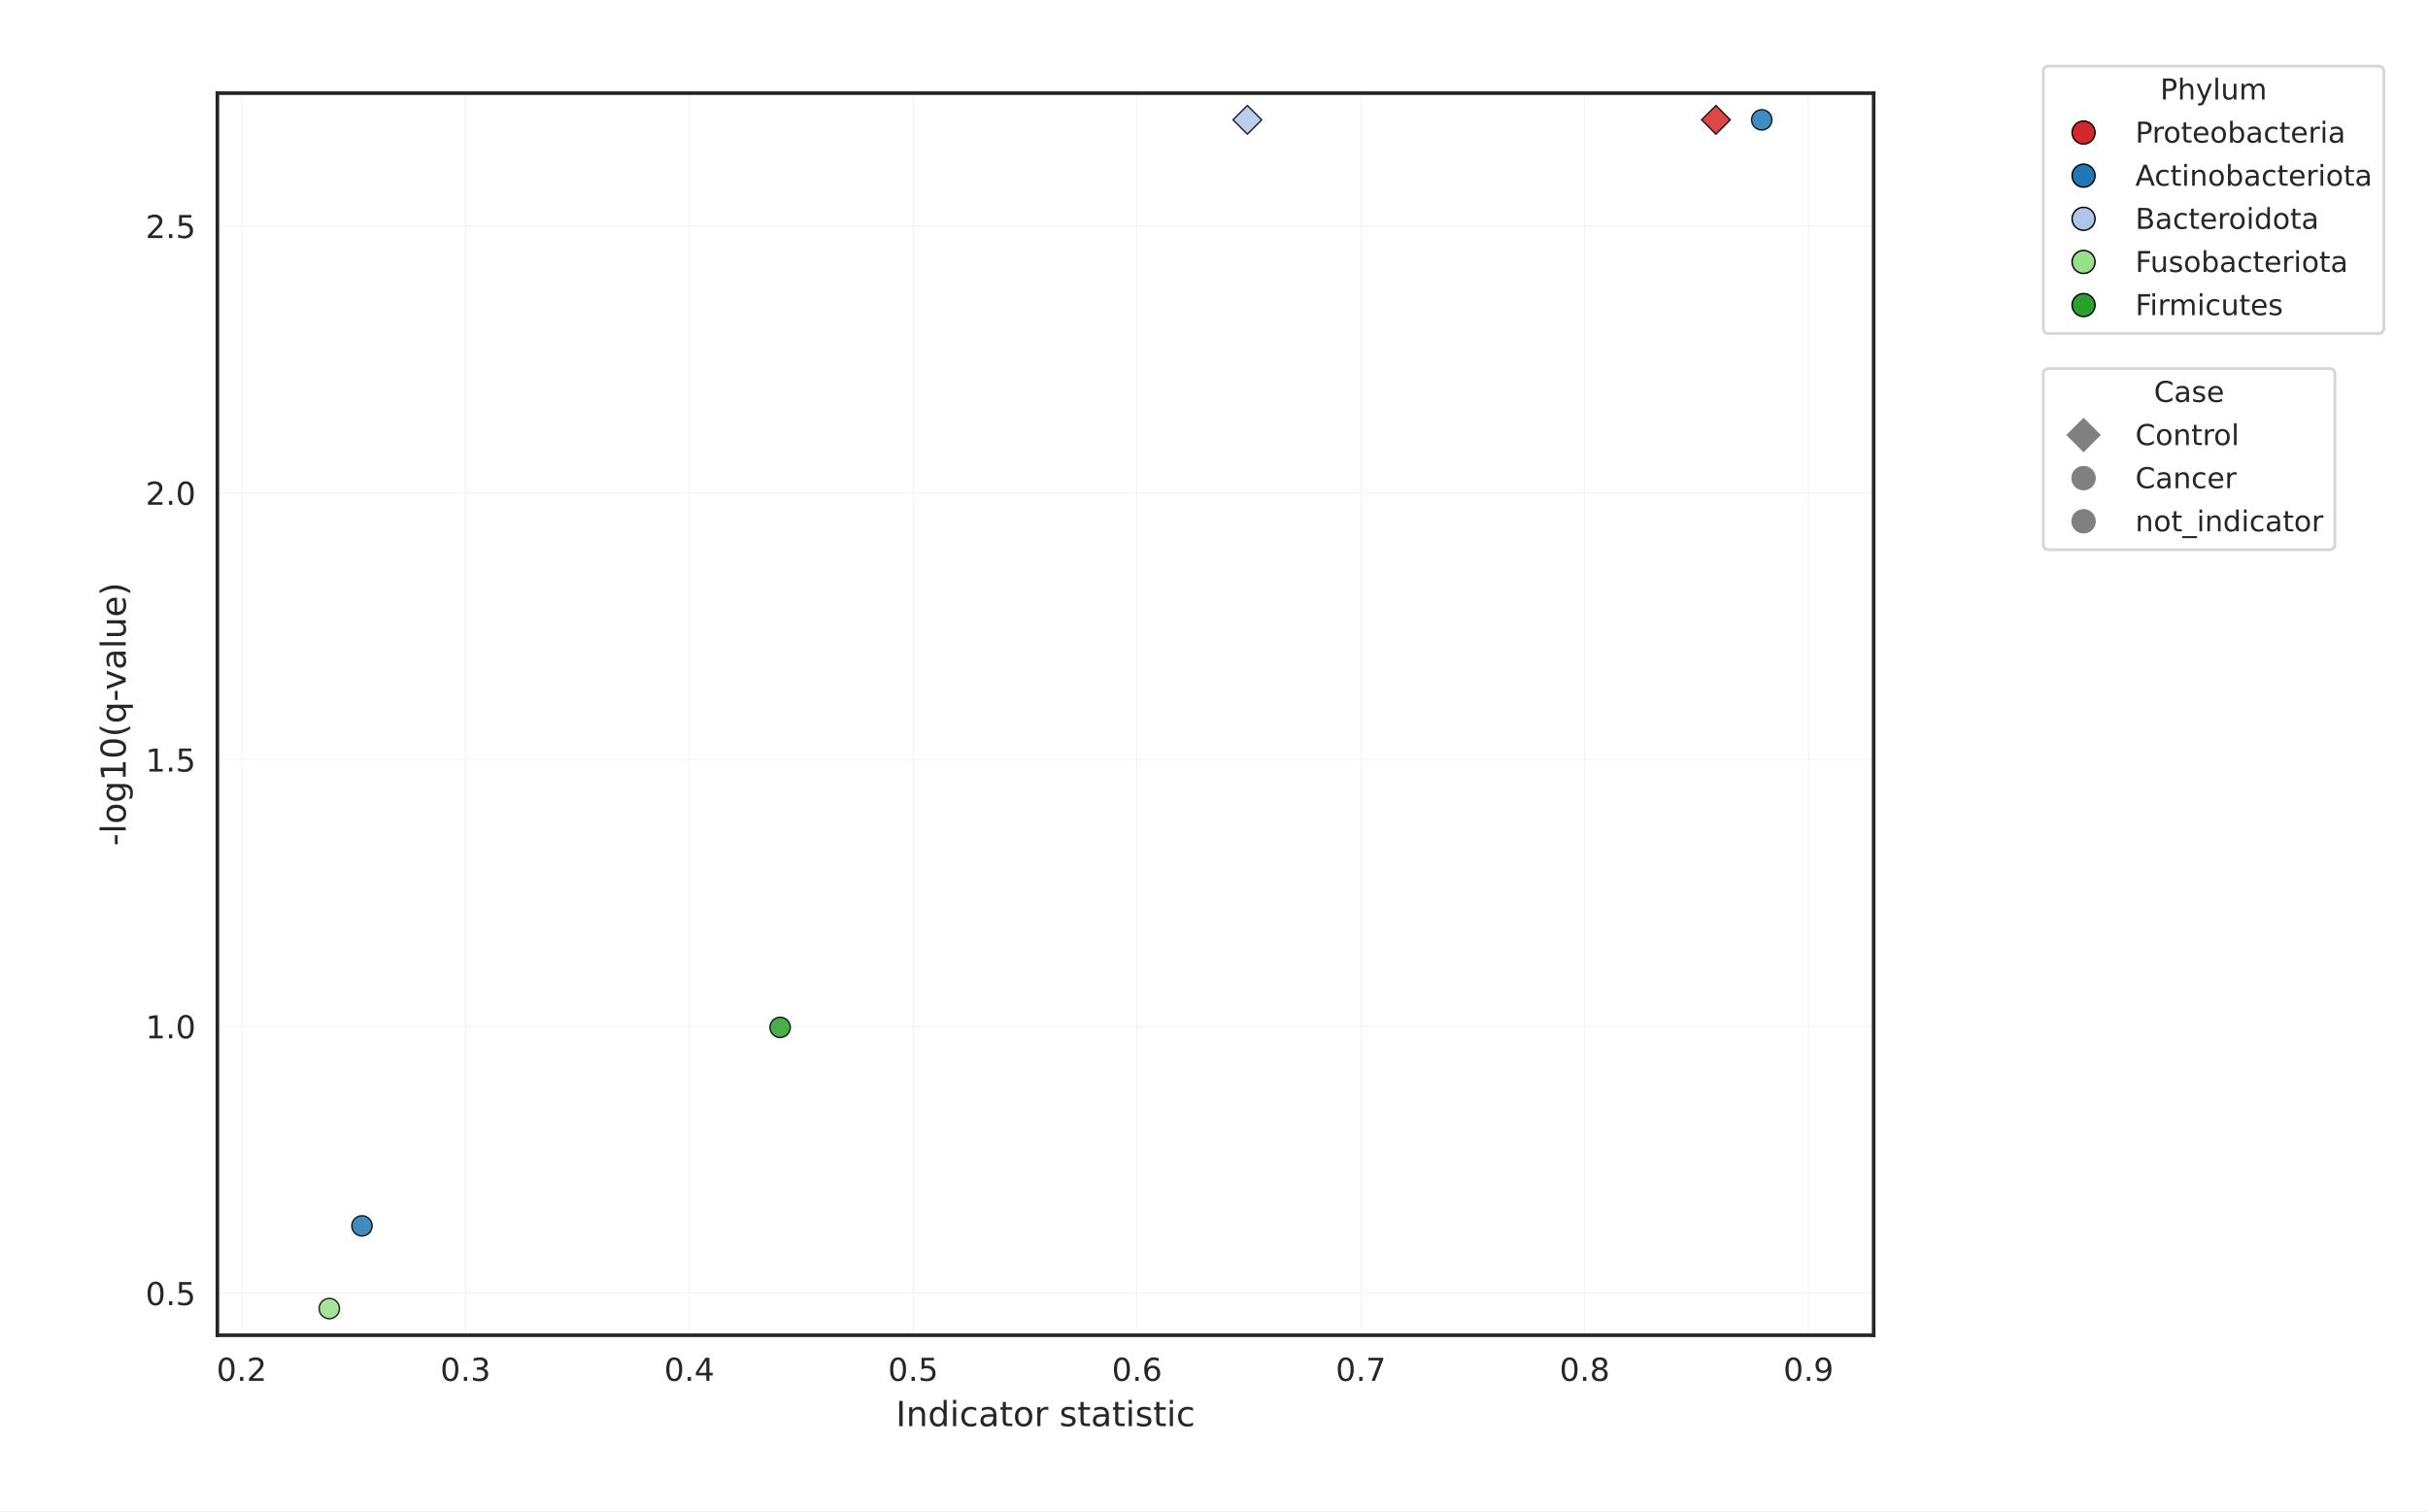
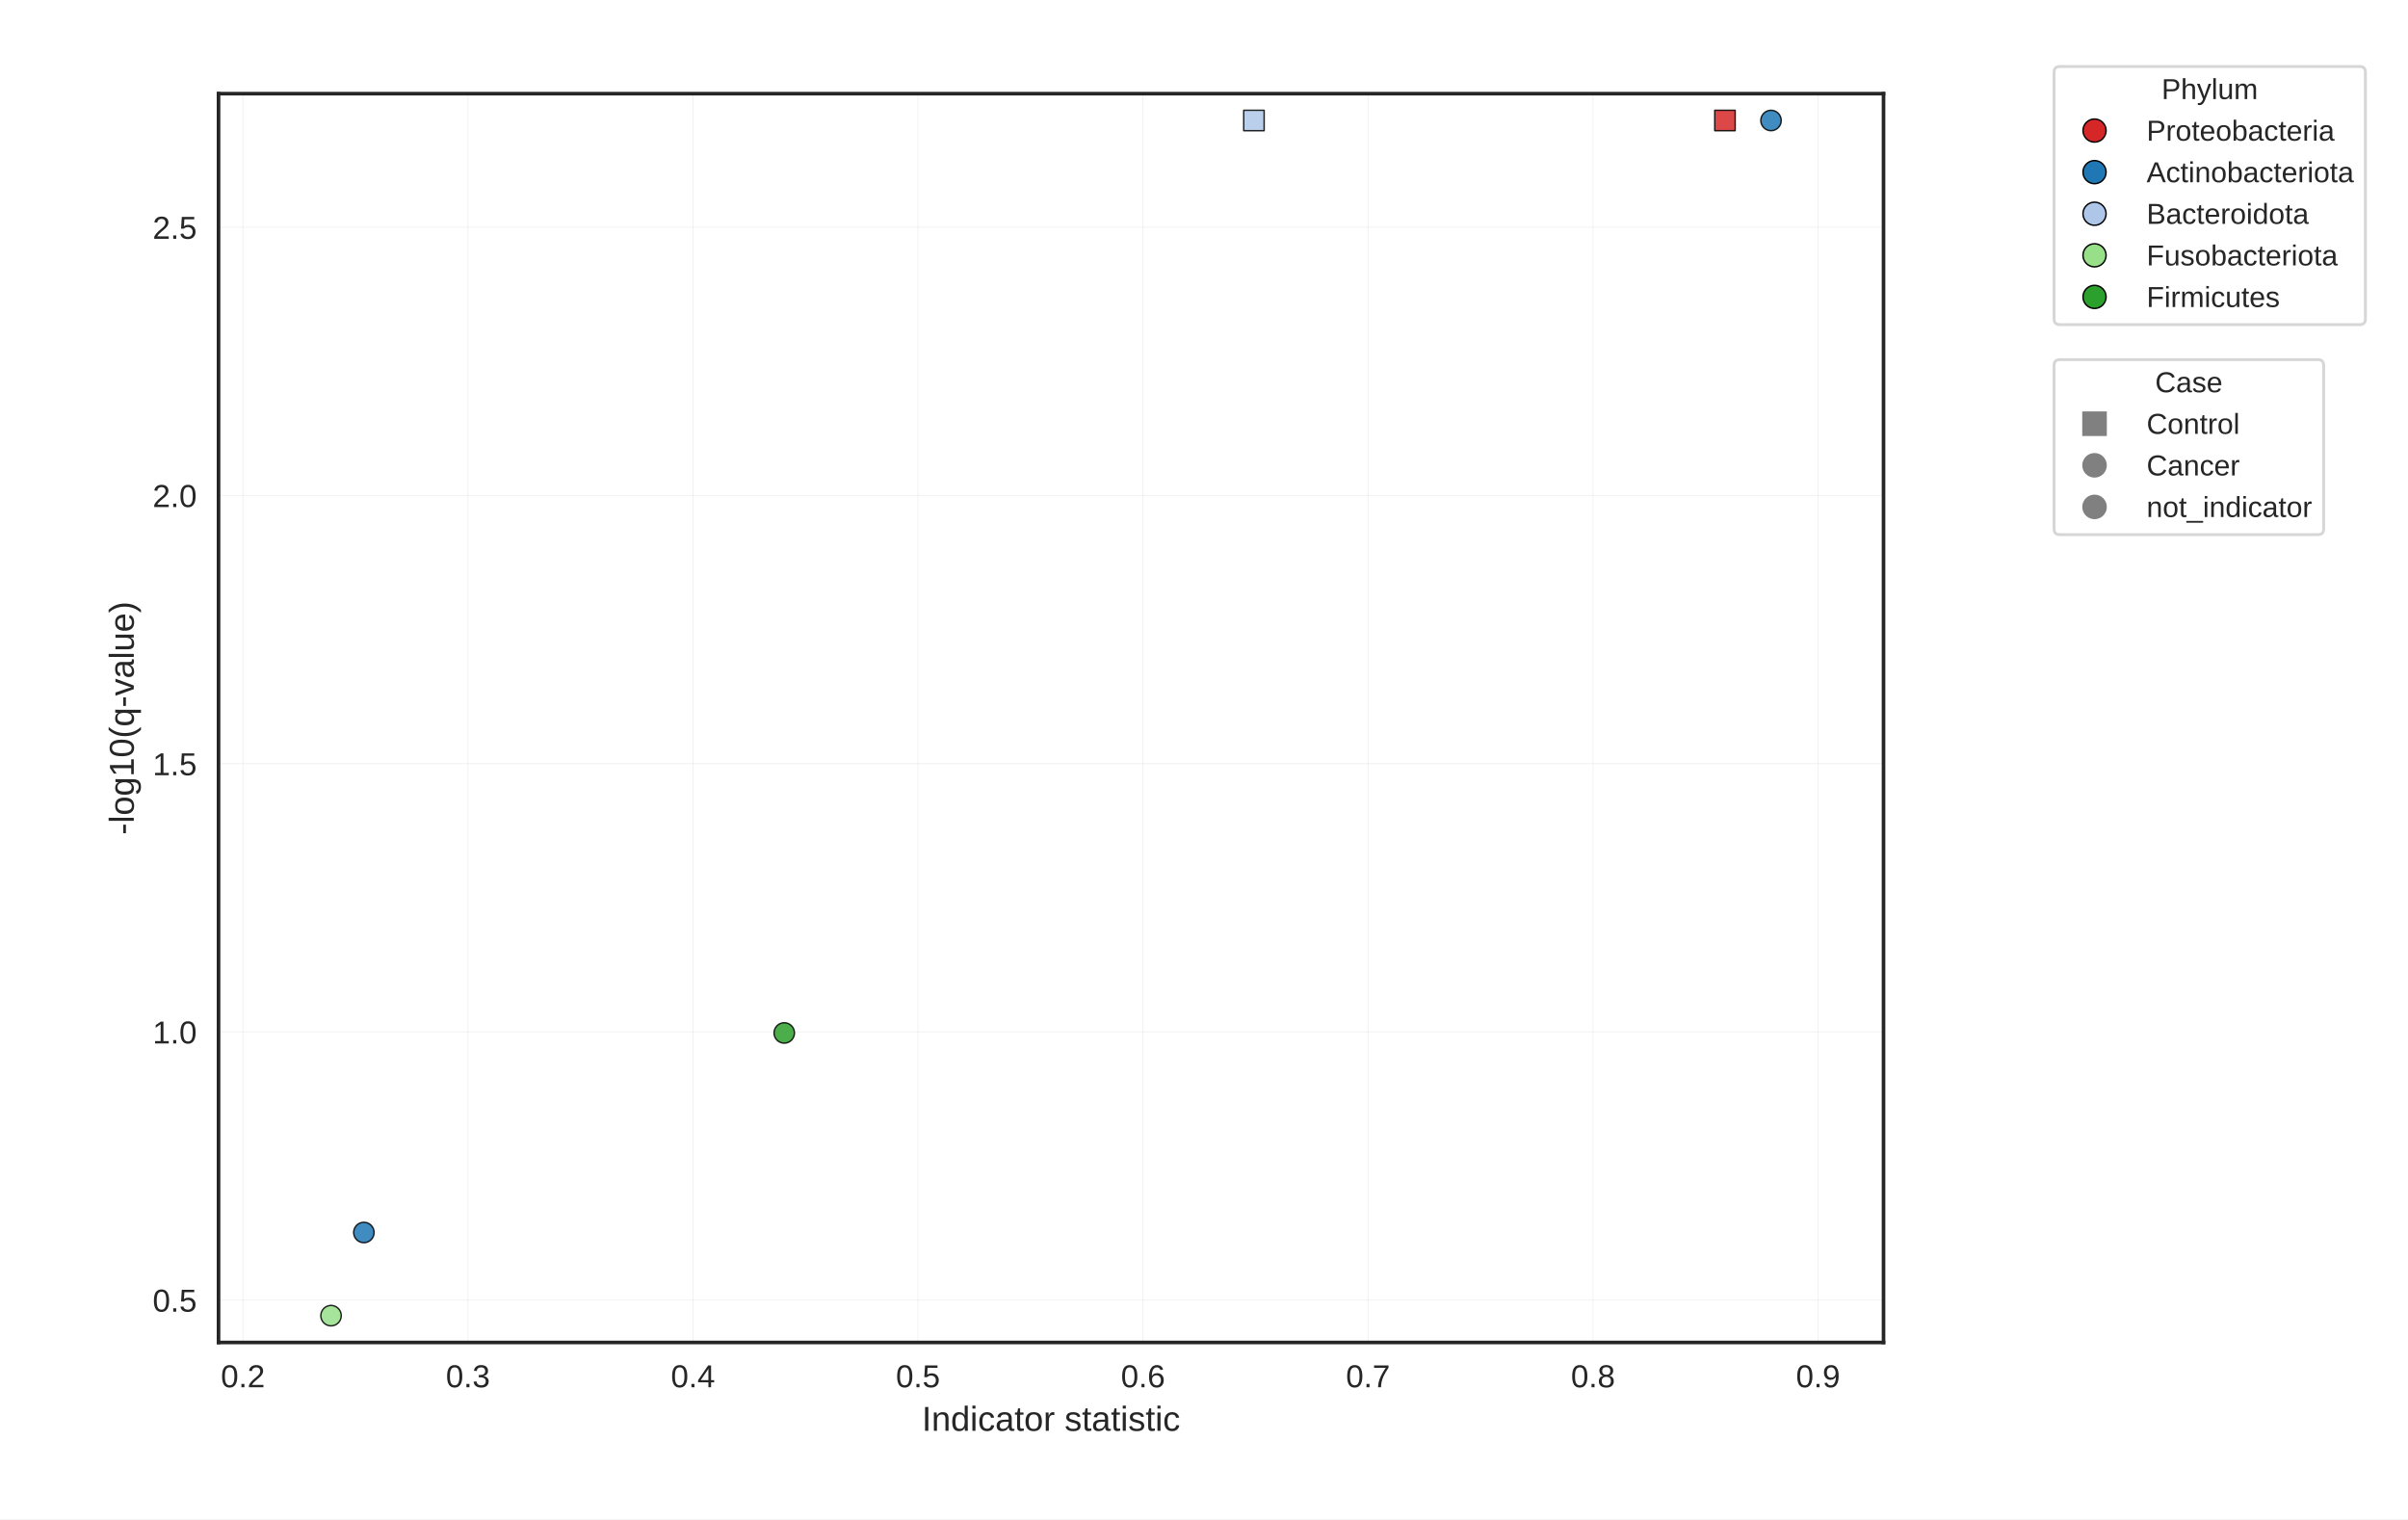
- <svg xmlns="http://www.w3.org/2000/svg" xmlns:xlink="http://www.w3.org/1999/xlink" width="844.38pt" height="525.6pt" viewBox="0 0 844.38 525.6" version="1.1">
+ <svg xmlns="http://www.w3.org/2000/svg" xmlns:xlink="http://www.w3.org/1999/xlink" width="833.04pt" height="525.6pt" viewBox="0 0 833.04 525.6" version="1.1">
  <defs>
    <style type="text/css">*{stroke-linejoin: round; stroke-linecap: butt}</style>
  </defs>
  <g id="figure_1">
    <g id="patch_1">
-       <path d="M 0 525.6 L 844.38 525.6 L 844.38 0 L 0 0 z " style="fill: #ffffff" />
+       <path d="M 0 525.6  L 833.04 525.6  L 833.04 0  L 0 0  z " style="fill: #ffffff" />
    </g>
    <g id="axes_1">
      <g id="patch_2">
-         <path d="M 75.6 464.4 L 651.6 464.4 L 651.6 32.4 L 75.6 32.4 z " style="fill: #ffffff" />
+         <path d="M 75.6 464.4  L 651.6 464.4  L 651.6 32.4  L 75.6 32.4  z " style="fill: #ffffff" />
      </g>
      <g id="matplotlib.axis_1">
        <g id="xtick_1">
          <g id="line2d_1">
-             <path d="M 84.04 464.4 L 84.04 32.4 " clip-path="url(#p770615b577)" style="fill: none; stroke: #cccccc; stroke-opacity: 0.3; stroke-width: 0.3; stroke-linecap: round" />
+             <path d="M 84.04 464.4  L 84.04 32.4  " clip-path="url(#p463548c88d)" style="fill: none; stroke: #cccccc; stroke-opacity: 0.3; stroke-width: 0.3; stroke-linecap: round" />
          </g>
          <g id="text_1">
-             <text style="font-size: 11px; font-family: 'DejaVu Sans', sans-serif; text-anchor: middle; fill: #262626" x="84.04" y="480.257" transform="rotate(-0 84.0404 480.2574)">0.2</text>
+             <text style="font-size: 11px; font-family: 'Arial', 'DejaVu Sans', 'Liberation Sans', 'Bitstream Vera Sans', sans-serif; text-anchor: middle; fill: #262626" x="84.04" y="479.908" transform="rotate(-0 84.0404 479.9083)">0.2</text>
          </g>
        </g>
        <g id="xtick_2">
          <g id="line2d_2">
-             <path d="M 161.885 464.4 L 161.885 32.4 " clip-path="url(#p770615b577)" style="fill: none; stroke: #cccccc; stroke-opacity: 0.3; stroke-width: 0.3; stroke-linecap: round" />
+             <path d="M 161.885 464.4  L 161.885 32.4  " clip-path="url(#p463548c88d)" style="fill: none; stroke: #cccccc; stroke-opacity: 0.3; stroke-width: 0.3; stroke-linecap: round" />
          </g>
          <g id="text_2">
-             <text style="font-size: 11px; font-family: 'DejaVu Sans', sans-serif; text-anchor: middle; fill: #262626" x="161.885" y="480.257" transform="rotate(-0 161.8852 480.2574)">0.3</text>
+             <text style="font-size: 11px; font-family: 'Arial', 'DejaVu Sans', 'Liberation Sans', 'Bitstream Vera Sans', sans-serif; text-anchor: middle; fill: #262626" x="161.885" y="479.908" transform="rotate(-0 161.8852 479.9083)">0.3</text>
          </g>
        </g>
        <g id="xtick_3">
          <g id="line2d_3">
-             <path d="M 239.73 464.4 L 239.73 32.4 " clip-path="url(#p770615b577)" style="fill: none; stroke: #cccccc; stroke-opacity: 0.3; stroke-width: 0.3; stroke-linecap: round" />
+             <path d="M 239.73 464.4  L 239.73 32.4  " clip-path="url(#p463548c88d)" style="fill: none; stroke: #cccccc; stroke-opacity: 0.3; stroke-width: 0.3; stroke-linecap: round" />
          </g>
          <g id="text_3">
-             <text style="font-size: 11px; font-family: 'DejaVu Sans', sans-serif; text-anchor: middle; fill: #262626" x="239.73" y="480.257" transform="rotate(-0 239.7299 480.2574)">0.4</text>
+             <text style="font-size: 11px; font-family: 'Arial', 'DejaVu Sans', 'Liberation Sans', 'Bitstream Vera Sans', sans-serif; text-anchor: middle; fill: #262626" x="239.73" y="479.908" transform="rotate(-0 239.7299 479.9083)">0.4</text>
          </g>
        </g>
        <g id="xtick_4">
          <g id="line2d_4">
-             <path d="M 317.575 464.4 L 317.575 32.4 " clip-path="url(#p770615b577)" style="fill: none; stroke: #cccccc; stroke-opacity: 0.3; stroke-width: 0.3; stroke-linecap: round" />
+             <path d="M 317.575 464.4  L 317.575 32.4  " clip-path="url(#p463548c88d)" style="fill: none; stroke: #cccccc; stroke-opacity: 0.3; stroke-width: 0.3; stroke-linecap: round" />
          </g>
          <g id="text_4">
-             <text style="font-size: 11px; font-family: 'DejaVu Sans', sans-serif; text-anchor: middle; fill: #262626" x="317.575" y="480.257" transform="rotate(-0 317.5747 480.2574)">0.5</text>
+             <text style="font-size: 11px; font-family: 'Arial', 'DejaVu Sans', 'Liberation Sans', 'Bitstream Vera Sans', sans-serif; text-anchor: middle; fill: #262626" x="317.575" y="479.908" transform="rotate(-0 317.5747 479.9083)">0.5</text>
          </g>
        </g>
        <g id="xtick_5">
          <g id="line2d_5">
-             <path d="M 395.419 464.4 L 395.419 32.4 " clip-path="url(#p770615b577)" style="fill: none; stroke: #cccccc; stroke-opacity: 0.3; stroke-width: 0.3; stroke-linecap: round" />
+             <path d="M 395.419 464.4  L 395.419 32.4  " clip-path="url(#p463548c88d)" style="fill: none; stroke: #cccccc; stroke-opacity: 0.3; stroke-width: 0.3; stroke-linecap: round" />
          </g>
          <g id="text_5">
-             <text style="font-size: 11px; font-family: 'DejaVu Sans', sans-serif; text-anchor: middle; fill: #262626" x="395.419" y="480.257" transform="rotate(-0 395.4194 480.2574)">0.6</text>
+             <text style="font-size: 11px; font-family: 'Arial', 'DejaVu Sans', 'Liberation Sans', 'Bitstream Vera Sans', sans-serif; text-anchor: middle; fill: #262626" x="395.419" y="479.908" transform="rotate(-0 395.4194 479.9083)">0.6</text>
          </g>
        </g>
        <g id="xtick_6">
          <g id="line2d_6">
-             <path d="M 473.264 464.4 L 473.264 32.4 " clip-path="url(#p770615b577)" style="fill: none; stroke: #cccccc; stroke-opacity: 0.3; stroke-width: 0.3; stroke-linecap: round" />
+             <path d="M 473.264 464.4  L 473.264 32.4  " clip-path="url(#p463548c88d)" style="fill: none; stroke: #cccccc; stroke-opacity: 0.3; stroke-width: 0.3; stroke-linecap: round" />
          </g>
          <g id="text_6">
-             <text style="font-size: 11px; font-family: 'DejaVu Sans', sans-serif; text-anchor: middle; fill: #262626" x="473.264" y="480.257" transform="rotate(-0 473.2642 480.2574)">0.7</text>
+             <text style="font-size: 11px; font-family: 'Arial', 'DejaVu Sans', 'Liberation Sans', 'Bitstream Vera Sans', sans-serif; text-anchor: middle; fill: #262626" x="473.264" y="479.908" transform="rotate(-0 473.2642 479.9083)">0.7</text>
          </g>
        </g>
        <g id="xtick_7">
          <g id="line2d_7">
-             <path d="M 551.109 464.4 L 551.109 32.4 " clip-path="url(#p770615b577)" style="fill: none; stroke: #cccccc; stroke-opacity: 0.3; stroke-width: 0.3; stroke-linecap: round" />
+             <path d="M 551.109 464.4  L 551.109 32.4  " clip-path="url(#p463548c88d)" style="fill: none; stroke: #cccccc; stroke-opacity: 0.3; stroke-width: 0.3; stroke-linecap: round" />
          </g>
          <g id="text_7">
-             <text style="font-size: 11px; font-family: 'DejaVu Sans', sans-serif; text-anchor: middle; fill: #262626" x="551.109" y="480.257" transform="rotate(-0 551.1089 480.2574)">0.8</text>
+             <text style="font-size: 11px; font-family: 'Arial', 'DejaVu Sans', 'Liberation Sans', 'Bitstream Vera Sans', sans-serif; text-anchor: middle; fill: #262626" x="551.109" y="479.908" transform="rotate(-0 551.1089 479.9083)">0.8</text>
          </g>
        </g>
        <g id="xtick_8">
          <g id="line2d_8">
-             <path d="M 628.954 464.4 L 628.954 32.4 " clip-path="url(#p770615b577)" style="fill: none; stroke: #cccccc; stroke-opacity: 0.3; stroke-width: 0.3; stroke-linecap: round" />
+             <path d="M 628.954 464.4  L 628.954 32.4  " clip-path="url(#p463548c88d)" style="fill: none; stroke: #cccccc; stroke-opacity: 0.3; stroke-width: 0.3; stroke-linecap: round" />
          </g>
          <g id="text_8">
-             <text style="font-size: 11px; font-family: 'DejaVu Sans', sans-serif; text-anchor: middle; fill: #262626" x="628.954" y="480.257" transform="rotate(-0 628.9537 480.2574)">0.9</text>
+             <text style="font-size: 11px; font-family: 'Arial', 'DejaVu Sans', 'Liberation Sans', 'Bitstream Vera Sans', sans-serif; text-anchor: middle; fill: #262626" x="628.954" y="479.908" transform="rotate(-0 628.9537 479.9083)">0.9</text>
          </g>
        </g>
        <g id="text_9">
-           <text style="font-size: 12px; font-family: 'DejaVu Sans', sans-serif; text-anchor: middle; fill: #262626" x="363.6" y="496.018" transform="rotate(-0 363.6 496.0181)">Indicator statistic</text>
+           <text style="font-size: 12px; font-family: 'Arial', 'DejaVu Sans', 'Liberation Sans', 'Bitstream Vera Sans', sans-serif; text-anchor: middle; fill: #262626" x="363.6" y="494.96" transform="rotate(-0 363.6 494.9596)">Indicator statistic</text>
        </g>
      </g>
      <g id="matplotlib.axis_2">
        <g id="ytick_1">
          <g id="line2d_9">
-             <path d="M 75.6 449.74 L 651.6 449.74 " clip-path="url(#p770615b577)" style="fill: none; stroke: #cccccc; stroke-opacity: 0.3; stroke-width: 0.3; stroke-linecap: round" />
+             <path d="M 75.6 449.74  L 651.6 449.74  " clip-path="url(#p463548c88d)" style="fill: none; stroke: #cccccc; stroke-opacity: 0.3; stroke-width: 0.3; stroke-linecap: round" />
          </g>
          <g id="text_10">
-             <text style="font-size: 11px; font-family: 'DejaVu Sans', sans-serif; text-anchor: end; fill: #262626" x="68.1" y="453.919" transform="rotate(-0 68.1 453.9189)">0.5</text>
+             <text style="font-size: 11px; font-family: 'Arial', 'DejaVu Sans', 'Liberation Sans', 'Bitstream Vera Sans', sans-serif; text-anchor: end; fill: #262626" x="68.1" y="453.744" transform="rotate(-0 68.1 453.7444)">0.5</text>
          </g>
        </g>
        <g id="ytick_2">
          <g id="line2d_10">
-             <path d="M 75.6 356.957 L 651.6 356.957 " clip-path="url(#p770615b577)" style="fill: none; stroke: #cccccc; stroke-opacity: 0.3; stroke-width: 0.3; stroke-linecap: round" />
+             <path d="M 75.6 356.957  L 651.6 356.957  " clip-path="url(#p463548c88d)" style="fill: none; stroke: #cccccc; stroke-opacity: 0.3; stroke-width: 0.3; stroke-linecap: round" />
          </g>
          <g id="text_11">
-             <text style="font-size: 11px; font-family: 'DejaVu Sans', sans-serif; text-anchor: end; fill: #262626" x="68.1" y="361.135" transform="rotate(-0 68.1 361.1354)">1.0</text>
+             <text style="font-size: 11px; font-family: 'Arial', 'DejaVu Sans', 'Liberation Sans', 'Bitstream Vera Sans', sans-serif; text-anchor: end; fill: #262626" x="68.1" y="360.961" transform="rotate(-0 68.1 360.9609)">1.0</text>
          </g>
        </g>
        <g id="ytick_3">
          <g id="line2d_11">
-             <path d="M 75.6 264.173 L 651.6 264.173 " clip-path="url(#p770615b577)" style="fill: none; stroke: #cccccc; stroke-opacity: 0.3; stroke-width: 0.3; stroke-linecap: round" />
+             <path d="M 75.6 264.173  L 651.6 264.173  " clip-path="url(#p463548c88d)" style="fill: none; stroke: #cccccc; stroke-opacity: 0.3; stroke-width: 0.3; stroke-linecap: round" />
          </g>
          <g id="text_12">
-             <text style="font-size: 11px; font-family: 'DejaVu Sans', sans-serif; text-anchor: end; fill: #262626" x="68.1" y="268.352" transform="rotate(-0 68.1 268.3519)">1.5</text>
+             <text style="font-size: 11px; font-family: 'Arial', 'DejaVu Sans', 'Liberation Sans', 'Bitstream Vera Sans', sans-serif; text-anchor: end; fill: #262626" x="68.1" y="268.177" transform="rotate(-0 68.1 268.1773)">1.5</text>
          </g>
        </g>
        <g id="ytick_4">
          <g id="line2d_12">
-             <path d="M 75.6 171.39 L 651.6 171.39 " clip-path="url(#p770615b577)" style="fill: none; stroke: #cccccc; stroke-opacity: 0.3; stroke-width: 0.3; stroke-linecap: round" />
+             <path d="M 75.6 171.39  L 651.6 171.39  " clip-path="url(#p463548c88d)" style="fill: none; stroke: #cccccc; stroke-opacity: 0.3; stroke-width: 0.3; stroke-linecap: round" />
          </g>
          <g id="text_13">
-             <text style="font-size: 11px; font-family: 'DejaVu Sans', sans-serif; text-anchor: end; fill: #262626" x="68.1" y="175.568" transform="rotate(-0 68.1 175.5684)">2.0</text>
+             <text style="font-size: 11px; font-family: 'Arial', 'DejaVu Sans', 'Liberation Sans', 'Bitstream Vera Sans', sans-serif; text-anchor: end; fill: #262626" x="68.1" y="175.394" transform="rotate(-0 68.1 175.3938)">2.0</text>
          </g>
        </g>
        <g id="ytick_5">
          <g id="line2d_13">
-             <path d="M 75.6 78.606 L 651.6 78.606 " clip-path="url(#p770615b577)" style="fill: none; stroke: #cccccc; stroke-opacity: 0.3; stroke-width: 0.3; stroke-linecap: round" />
+             <path d="M 75.6 78.606  L 651.6 78.606  " clip-path="url(#p463548c88d)" style="fill: none; stroke: #cccccc; stroke-opacity: 0.3; stroke-width: 0.3; stroke-linecap: round" />
          </g>
          <g id="text_14">
-             <text style="font-size: 11px; font-family: 'DejaVu Sans', sans-serif; text-anchor: end; fill: #262626" x="68.1" y="82.785" transform="rotate(-0 68.1 82.7849)">2.5</text>
+             <text style="font-size: 11px; font-family: 'Arial', 'DejaVu Sans', 'Liberation Sans', 'Bitstream Vera Sans', sans-serif; text-anchor: end; fill: #262626" x="68.1" y="82.61" transform="rotate(-0 68.1 82.61034)">2.5</text>
          </g>
        </g>
        <g id="text_15">
-           <text style="font-size: 12px; font-family: 'DejaVu Sans', sans-serif; text-anchor: middle; fill: #262626" x="43.724" y="248.4" transform="rotate(-90 43.72375 248.4)">-log10(q-value)</text>
+           <text style="font-size: 12px; font-family: 'Arial', 'DejaVu Sans', 'Liberation Sans', 'Bitstream Vera Sans', sans-serif; text-anchor: middle; fill: #262626" x="46.284" y="248.4" transform="rotate(-90 46.28437 248.4)">-log10(q-value)</text>
        </g>
      </g>
      <g id="PathCollection_1">
-         <path d="M 596.747 46.678 L 601.747 41.678 L 596.747 36.678 L 591.747 41.678 z " clip-path="url(#p770615b577)" style="fill: #d62728; fill-opacity: 0.85; stroke: #000000; stroke-opacity: 0.85; stroke-width: 0.5" />
-         <path d="M 612.678 45.214 C 613.615 45.214 614.515 44.841 615.178 44.178 C 615.841 43.515 616.213 42.616 616.213 41.678 C 616.213 40.741 615.841 39.841 615.178 39.178 C 614.515 38.515 613.615 38.143 612.678 38.143 C 611.74 38.143 610.841 38.515 610.178 39.178 C 609.515 39.841 609.142 40.741 609.142 41.678 C 609.142 42.616 609.515 43.515 610.178 44.178 C 610.841 44.841 611.74 45.214 612.678 45.214 z " clip-path="url(#p770615b577)" style="fill: #1f77b4; fill-opacity: 0.85; stroke: #000000; stroke-opacity: 0.85; stroke-width: 0.5" />
-         <path d="M 125.884 429.894 C 126.821 429.894 127.721 429.522 128.384 428.859 C 129.047 428.196 129.419 427.296 129.419 426.359 C 129.419 425.421 129.047 424.522 128.384 423.859 C 127.721 423.196 126.821 422.823 125.884 422.823 C 124.946 422.823 124.047 423.196 123.384 423.859 C 122.721 424.522 122.348 425.421 122.348 426.359 C 122.348 427.296 122.721 428.196 123.384 428.859 C 124.047 429.522 124.946 429.894 125.884 429.894 z " clip-path="url(#p770615b577)" style="fill: #1f77b4; fill-opacity: 0.85; stroke: #000000; stroke-opacity: 0.85; stroke-width: 0.5" />
-         <path d="M 433.796 46.678 L 438.796 41.678 L 433.796 36.678 L 428.796 41.678 z " clip-path="url(#p770615b577)" style="fill: #aec7e8; fill-opacity: 0.85; stroke: #000000; stroke-opacity: 0.85; stroke-width: 0.5" />
-         <path d="M 114.522 458.657 C 115.46 458.657 116.359 458.285 117.022 457.622 C 117.685 456.959 118.058 456.059 118.058 455.122 C 118.058 454.184 117.685 453.285 117.022 452.622 C 116.359 451.959 115.46 451.586 114.522 451.586 C 113.585 451.586 112.685 451.959 112.022 452.622 C 111.359 453.285 110.987 454.184 110.987 455.122 C 110.987 456.059 111.359 456.959 112.022 457.622 C 112.685 458.285 113.585 458.657 114.522 458.657 z " clip-path="url(#p770615b577)" style="fill: #98df8a; fill-opacity: 0.85; stroke: #000000; stroke-opacity: 0.85; stroke-width: 0.5" />
-         <path d="M 271.309 360.863 C 272.246 360.863 273.146 360.491 273.809 359.828 C 274.472 359.165 274.844 358.265 274.844 357.328 C 274.844 356.39 274.472 355.491 273.809 354.828 C 273.146 354.165 272.246 353.792 271.309 353.792 C 270.371 353.792 269.472 354.165 268.809 354.828 C 268.146 355.491 267.773 356.39 267.773 357.328 C 267.773 358.265 268.146 359.165 268.809 359.828 C 269.472 360.491 270.371 360.863 271.309 360.863 z " clip-path="url(#p770615b577)" style="fill: #2ca02c; fill-opacity: 0.85; stroke: #000000; stroke-opacity: 0.85; stroke-width: 0.5" />
+         <path d="M 593.211 45.214  L 600.282 45.214  L 600.282 38.143  L 593.211 38.143  z " clip-path="url(#p463548c88d)" style="fill: #d62728; fill-opacity: 0.85; stroke: #000000; stroke-opacity: 0.85; stroke-width: 0.5" />
+         <path d="M 612.678 45.214  C 613.615 45.214 614.515 44.841 615.178 44.178  C 615.841 43.515 616.213 42.616 616.213 41.678  C 616.213 40.741 615.841 39.841 615.178 39.178  C 614.515 38.515 613.615 38.143 612.678 38.143  C 611.74 38.143 610.841 38.515 610.178 39.178  C 609.515 39.841 609.142 40.741 609.142 41.678  C 609.142 42.616 609.515 43.515 610.178 44.178  C 610.841 44.841 611.74 45.214 612.678 45.214  z " clip-path="url(#p463548c88d)" style="fill: #1f77b4; fill-opacity: 0.85; stroke: #000000; stroke-opacity: 0.85; stroke-width: 0.5" />
+         <path d="M 125.884 429.894  C 126.821 429.894 127.721 429.522 128.384 428.859  C 129.047 428.196 129.419 427.296 129.419 426.359  C 129.419 425.421 129.047 424.522 128.384 423.859  C 127.721 423.196 126.821 422.823 125.884 422.823  C 124.946 422.823 124.047 423.196 123.384 423.859  C 122.721 424.522 122.348 425.421 122.348 426.359  C 122.348 427.296 122.721 428.196 123.384 428.859  C 124.047 429.522 124.946 429.894 125.884 429.894  z " clip-path="url(#p463548c88d)" style="fill: #1f77b4; fill-opacity: 0.85; stroke: #000000; stroke-opacity: 0.85; stroke-width: 0.5" />
+         <path d="M 430.26 45.214  L 437.331 45.214  L 437.331 38.143  L 430.26 38.143  z " clip-path="url(#p463548c88d)" style="fill: #aec7e8; fill-opacity: 0.85; stroke: #000000; stroke-opacity: 0.85; stroke-width: 0.5" />
+         <path d="M 114.522 458.657  C 115.46 458.657 116.359 458.285 117.022 457.622  C 117.685 456.959 118.058 456.059 118.058 455.122  C 118.058 454.184 117.685 453.285 117.022 452.622  C 116.359 451.959 115.46 451.586 114.522 451.586  C 113.585 451.586 112.685 451.959 112.022 452.622  C 111.359 453.285 110.987 454.184 110.987 455.122  C 110.987 456.059 111.359 456.959 112.022 457.622  C 112.685 458.285 113.585 458.657 114.522 458.657  z " clip-path="url(#p463548c88d)" style="fill: #98df8a; fill-opacity: 0.85; stroke: #000000; stroke-opacity: 0.85; stroke-width: 0.5" />
+         <path d="M 271.309 360.863  C 272.246 360.863 273.146 360.491 273.809 359.828  C 274.472 359.165 274.844 358.265 274.844 357.328  C 274.844 356.39 274.472 355.491 273.809 354.828  C 273.146 354.165 272.246 353.792 271.309 353.792  C 270.371 353.792 269.472 354.165 268.809 354.828  C 268.146 355.491 267.773 356.39 267.773 357.328  C 267.773 358.265 268.146 359.165 268.809 359.828  C 269.472 360.491 270.371 360.863 271.309 360.863  z " clip-path="url(#p463548c88d)" style="fill: #2ca02c; fill-opacity: 0.85; stroke: #000000; stroke-opacity: 0.85; stroke-width: 0.5" />
      </g>
      <g id="patch_3">
-         <path d="M 75.6 464.4 L 75.6 32.4 " style="fill: none; stroke: #262626; stroke-width: 1.25; stroke-linejoin: miter; stroke-linecap: square" />
+         <path d="M 75.6 464.4  L 75.6 32.4  " style="fill: none; stroke: #262626; stroke-width: 1.25; stroke-linejoin: miter; stroke-linecap: square" />
      </g>
      <g id="patch_4">
-         <path d="M 651.6 464.4 L 651.6 32.4 " style="fill: none; stroke: #262626; stroke-width: 1.25; stroke-linejoin: miter; stroke-linecap: square" />
+         <path d="M 651.6 464.4  L 651.6 32.4  " style="fill: none; stroke: #262626; stroke-width: 1.25; stroke-linejoin: miter; stroke-linecap: square" />
      </g>
      <g id="patch_5">
-         <path d="M 75.6 464.4 L 651.6 464.4 " style="fill: none; stroke: #262626; stroke-width: 1.25; stroke-linejoin: miter; stroke-linecap: square" />
+         <path d="M 75.6 464.4  L 651.6 464.4  " style="fill: none; stroke: #262626; stroke-width: 1.25; stroke-linejoin: miter; stroke-linecap: square" />
      </g>
      <g id="patch_6">
-         <path d="M 75.6 32.4 L 651.6 32.4 " style="fill: none; stroke: #262626; stroke-width: 1.25; stroke-linejoin: miter; stroke-linecap: square" />
+         <path d="M 75.6 32.4  L 651.6 32.4  " style="fill: none; stroke: #262626; stroke-width: 1.25; stroke-linejoin: miter; stroke-linecap: square" />
      </g>
    </g>
    <g id="axes_2">
      <g id="legend_1">
        <g id="patch_7">
-           <path d="M 712.6 116.005 L 827.023 116.005 Q 829.023 116.005 829.023 114.005 L 829.023 25 Q 829.023 23 827.023 23 L 712.6 23 Q 710.6 23 710.6 25 L 710.6 114.005 Q 710.6 116.005 712.6 116.005 z " style="fill: #ffffff; opacity: 0.8; stroke: #cccccc; stroke-linejoin: miter" />
+           <path d="M 712.6 112.309  L 816.305 112.309  Q 818.305 112.309 818.305 110.309  L 818.305 25  Q 818.305 23 816.305 23  L 712.6 23  Q 710.6 23 710.6 25  L 710.6 110.309  Q 710.6 112.309 712.6 112.309  z " style="fill: #ffffff; opacity: 0.8; stroke: #cccccc; stroke-linejoin: miter" />
        </g>
        <g id="text_16">
-           <text style="font-size: 10px; font-family: 'DejaVu Sans', sans-serif; text-anchor: start; fill: #262626" x="751.241" y="34.598" transform="rotate(-0 751.2406 34.59844)">Phylum</text>
+           <text style="font-size: 10px; font-family: 'Arial', 'DejaVu Sans', 'Liberation Sans', 'Bitstream Vera Sans', sans-serif; text-anchor: start; fill: #262626" x="747.78" y="34.28" transform="rotate(-0 747.7805 34.28027)">Phylum</text>
        </g>
        <g id="line2d_14">
          <defs>
-             <path id="m98c8e4a29a" d="M 0 4 C 1.061 4 2.078 3.579 2.828 2.828 C 3.579 2.078 4 1.061 4 0 C 4 -1.061 3.579 -2.078 2.828 -2.828 C 2.078 -3.579 1.061 -4 0 -4 C -1.061 -4 -2.078 -3.579 -2.828 -2.828 C -3.579 -2.078 -4 -1.061 -4 0 C -4 1.061 -3.579 2.078 -2.828 2.828 C -2.078 3.579 -1.061 4 0 4 z " style="stroke: #000000; stroke-width: 0.5" />
-           </defs>
-           <g>
-             <use xlink:href="#m98c8e4a29a" x="724.6" y="46.099" style="fill: #d62728; stroke: #000000; stroke-width: 0.5" />
+             <path id="mace67f3628" d="M 0 4  C 1.061 4 2.078 3.579 2.828 2.828  C 3.579 2.078 4 1.061 4 0  C 4 -1.061 3.579 -2.078 2.828 -2.828  C 2.078 -3.579 1.061 -4 0 -4  C -1.061 -4 -2.078 -3.579 -2.828 -2.828  C -3.579 -2.078 -4 -1.061 -4 0  C -4 1.061 -3.579 2.078 -2.828 2.828  C -2.078 3.579 -1.061 4 0 4  z " style="stroke: #000000; stroke-width: 0.5" />
+           </defs>
+           <g>
+             <use xlink:href="#mace67f3628" x="724.6" y="45.165" style="fill: #d62728; stroke: #000000; stroke-width: 0.5" />
          </g>
        </g>
        <g id="text_17">
-           <text style="font-size: 10px; font-family: 'DejaVu Sans', sans-serif; text-anchor: start; fill: #262626" x="742.6" y="49.599" transform="rotate(-0 742.6 49.59922)">Proteobacteria</text>
+           <text style="font-size: 10px; font-family: 'Arial', 'DejaVu Sans', 'Liberation Sans', 'Bitstream Vera Sans', sans-serif; text-anchor: start; fill: #262626" x="742.6" y="48.665" transform="rotate(-0 742.6 48.66523)">Proteobacteria</text>
        </g>
        <g id="line2d_15">
          <defs>
-             <path id="mb0feef575c" d="M 0 4 C 1.061 4 2.078 3.579 2.828 2.828 C 3.579 2.078 4 1.061 4 0 C 4 -1.061 3.579 -2.078 2.828 -2.828 C 2.078 -3.579 1.061 -4 0 -4 C -1.061 -4 -2.078 -3.579 -2.828 -2.828 C -3.579 -2.078 -4 -1.061 -4 0 C -4 1.061 -3.579 2.078 -2.828 2.828 C -2.078 3.579 -1.061 4 0 4 z " style="stroke: #000000; stroke-width: 0.5" />
-           </defs>
-           <g>
-             <use xlink:href="#mb0feef575c" x="724.6" y="61.1" style="fill: #1f77b4; stroke: #000000; stroke-width: 0.5" />
+             <path id="m746ff95ab8" d="M 0 4  C 1.061 4 2.078 3.579 2.828 2.828  C 3.579 2.078 4 1.061 4 0  C 4 -1.061 3.579 -2.078 2.828 -2.828  C 2.078 -3.579 1.061 -4 0 -4  C -1.061 -4 -2.078 -3.579 -2.828 -2.828  C -3.579 -2.078 -4 -1.061 -4 0  C -4 1.061 -3.579 2.078 -2.828 2.828  C -2.078 3.579 -1.061 4 0 4  z " style="stroke: #000000; stroke-width: 0.5" />
+           </defs>
+           <g>
+             <use xlink:href="#m746ff95ab8" x="724.6" y="59.55" style="fill: #1f77b4; stroke: #000000; stroke-width: 0.5" />
          </g>
        </g>
        <g id="text_18">
-           <text style="font-size: 10px; font-family: 'DejaVu Sans', sans-serif; text-anchor: start; fill: #262626" x="742.6" y="64.6" transform="rotate(-0 742.6 64.6)">Actinobacteriota</text>
+           <text style="font-size: 10px; font-family: 'Arial', 'DejaVu Sans', 'Liberation Sans', 'Bitstream Vera Sans', sans-serif; text-anchor: start; fill: #262626" x="742.6" y="63.05" transform="rotate(-0 742.6 63.05)">Actinobacteriota</text>
        </g>
        <g id="line2d_16">
          <defs>
-             <path id="m3c46ddaf2c" d="M 0 4 C 1.061 4 2.078 3.579 2.828 2.828 C 3.579 2.078 4 1.061 4 0 C 4 -1.061 3.579 -2.078 2.828 -2.828 C 2.078 -3.579 1.061 -4 0 -4 C -1.061 -4 -2.078 -3.579 -2.828 -2.828 C -3.579 -2.078 -4 -1.061 -4 0 C -4 1.061 -3.579 2.078 -2.828 2.828 C -2.078 3.579 -1.061 4 0 4 z " style="stroke: #000000; stroke-width: 0.5" />
-           </defs>
-           <g>
-             <use xlink:href="#m3c46ddaf2c" x="724.6" y="76.101" style="fill: #aec7e8; stroke: #000000; stroke-width: 0.5" />
+             <path id="mec4328279e" d="M 0 4  C 1.061 4 2.078 3.579 2.828 2.828  C 3.579 2.078 4 1.061 4 0  C 4 -1.061 3.579 -2.078 2.828 -2.828  C 2.078 -3.579 1.061 -4 0 -4  C -1.061 -4 -2.078 -3.579 -2.828 -2.828  C -3.579 -2.078 -4 -1.061 -4 0  C -4 1.061 -3.579 2.078 -2.828 2.828  C -2.078 3.579 -1.061 4 0 4  z " style="stroke: #000000; stroke-width: 0.5" />
+           </defs>
+           <g>
+             <use xlink:href="#mec4328279e" x="724.6" y="73.935" style="fill: #aec7e8; stroke: #000000; stroke-width: 0.5" />
          </g>
        </g>
        <g id="text_19">
-           <text style="font-size: 10px; font-family: 'DejaVu Sans', sans-serif; text-anchor: start; fill: #262626" x="742.6" y="79.601" transform="rotate(-0 742.6 79.60078)">Bacteroidota</text>
+           <text style="font-size: 10px; font-family: 'Arial', 'DejaVu Sans', 'Liberation Sans', 'Bitstream Vera Sans', sans-serif; text-anchor: start; fill: #262626" x="742.6" y="77.435" transform="rotate(-0 742.6 77.43477)">Bacteroidota</text>
        </g>
        <g id="line2d_17">
          <defs>
-             <path id="mee6f1b1722" d="M 0 4 C 1.061 4 2.078 3.579 2.828 2.828 C 3.579 2.078 4 1.061 4 0 C 4 -1.061 3.579 -2.078 2.828 -2.828 C 2.078 -3.579 1.061 -4 0 -4 C -1.061 -4 -2.078 -3.579 -2.828 -2.828 C -3.579 -2.078 -4 -1.061 -4 0 C -4 1.061 -3.579 2.078 -2.828 2.828 C -2.078 3.579 -1.061 4 0 4 z " style="stroke: #000000; stroke-width: 0.5" />
-           </defs>
-           <g>
-             <use xlink:href="#mee6f1b1722" x="724.6" y="91.102" style="fill: #98df8a; stroke: #000000; stroke-width: 0.5" />
+             <path id="m899a21bba3" d="M 0 4  C 1.061 4 2.078 3.579 2.828 2.828  C 3.579 2.078 4 1.061 4 0  C 4 -1.061 3.579 -2.078 2.828 -2.828  C 2.078 -3.579 1.061 -4 0 -4  C -1.061 -4 -2.078 -3.579 -2.828 -2.828  C -3.579 -2.078 -4 -1.061 -4 0  C -4 1.061 -3.579 2.078 -2.828 2.828  C -2.078 3.579 -1.061 4 0 4  z " style="stroke: #000000; stroke-width: 0.5" />
+           </defs>
+           <g>
+             <use xlink:href="#m899a21bba3" x="724.6" y="88.32" style="fill: #98df8a; stroke: #000000; stroke-width: 0.5" />
          </g>
        </g>
        <g id="text_20">
-           <text style="font-size: 10px; font-family: 'DejaVu Sans', sans-serif; text-anchor: start; fill: #262626" x="742.6" y="94.602" transform="rotate(-0 742.6 94.60156)">Fusobacteriota</text>
+           <text style="font-size: 10px; font-family: 'Arial', 'DejaVu Sans', 'Liberation Sans', 'Bitstream Vera Sans', sans-serif; text-anchor: start; fill: #262626" x="742.6" y="91.82" transform="rotate(-0 742.6 91.81953)">Fusobacteriota</text>
        </g>
        <g id="line2d_18">
          <defs>
-             <path id="mffea8bc673" d="M 0 4 C 1.061 4 2.078 3.579 2.828 2.828 C 3.579 2.078 4 1.061 4 0 C 4 -1.061 3.579 -2.078 2.828 -2.828 C 2.078 -3.579 1.061 -4 0 -4 C -1.061 -4 -2.078 -3.579 -2.828 -2.828 C -3.579 -2.078 -4 -1.061 -4 0 C -4 1.061 -3.579 2.078 -2.828 2.828 C -2.078 3.579 -1.061 4 0 4 z " style="stroke: #000000; stroke-width: 0.5" />
-           </defs>
-           <g>
-             <use xlink:href="#mffea8bc673" x="724.6" y="106.102" style="fill: #2ca02c; stroke: #000000; stroke-width: 0.5" />
+             <path id="m5948514bbe" d="M 0 4  C 1.061 4 2.078 3.579 2.828 2.828  C 3.579 2.078 4 1.061 4 0  C 4 -1.061 3.579 -2.078 2.828 -2.828  C 2.078 -3.579 1.061 -4 0 -4  C -1.061 -4 -2.078 -3.579 -2.828 -2.828  C -3.579 -2.078 -4 -1.061 -4 0  C -4 1.061 -3.579 2.078 -2.828 2.828  C -2.078 3.579 -1.061 4 0 4  z " style="stroke: #000000; stroke-width: 0.5" />
+           </defs>
+           <g>
+             <use xlink:href="#m5948514bbe" x="724.6" y="102.704" style="fill: #2ca02c; stroke: #000000; stroke-width: 0.5" />
          </g>
        </g>
        <g id="text_21">
-           <text style="font-size: 10px; font-family: 'DejaVu Sans', sans-serif; text-anchor: start; fill: #262626" x="742.6" y="109.602" transform="rotate(-0 742.6 109.6023)">Firmicutes</text>
+           <text style="font-size: 10px; font-family: 'Arial', 'DejaVu Sans', 'Liberation Sans', 'Bitstream Vera Sans', sans-serif; text-anchor: start; fill: #262626" x="742.6" y="106.204" transform="rotate(-0 742.6 106.2043)">Firmicutes</text>
        </g>
      </g>
      <g id="legend_2">
        <g id="patch_8">
-           <path d="M 712.6 191.202 L 809.995 191.202 Q 811.995 191.202 811.995 189.202 L 811.995 130.199 Q 811.995 128.199 809.995 128.199 L 712.6 128.199 Q 710.6 128.199 710.6 130.199 L 710.6 189.202 Q 710.6 191.202 712.6 191.202 z " style="fill: #ffffff; opacity: 0.8; stroke: #cccccc; stroke-linejoin: miter" />
+           <path d="M 712.6 184.957  L 801.856 184.957  Q 803.856 184.957 803.856 182.957  L 803.856 126.418  Q 803.856 124.418 801.856 124.418  L 712.6 124.418  Q 710.6 124.418 710.6 126.418  L 710.6 182.957  Q 710.6 184.957 712.6 184.957  z " style="fill: #ffffff; opacity: 0.8; stroke: #cccccc; stroke-linejoin: miter" />
        </g>
        <g id="text_22">
-           <text style="font-size: 10px; font-family: 'DejaVu Sans', sans-serif; text-anchor: start; fill: #262626" x="749.061" y="139.797" transform="rotate(-0 749.0609 139.7973)">Case</text>
+           <text style="font-size: 10px; font-family: 'Arial', 'DejaVu Sans', 'Liberation Sans', 'Bitstream Vera Sans', sans-serif; text-anchor: start; fill: #262626" x="745.556" y="135.698" transform="rotate(-0 745.5562 135.6983)">Case</text>
        </g>
        <g id="line2d_19">
          <defs>
-             <path id="m85808eaa4c" d="M -0 5.657 L 5.657 0 L 0 -5.657 L -5.657 -0 z " style="stroke: #808080; stroke-width: 0.5; stroke-linejoin: miter" />
-           </defs>
-           <g>
-             <use xlink:href="#m85808eaa4c" x="724.6" y="151.298" style="fill: #808080; stroke: #808080; stroke-width: 0.5; stroke-linejoin: miter" />
+             <path id="md228129dda" d="M -4 4  L 4 4  L 4 -4  L -4 -4  z " style="stroke: #808080; stroke-width: 0.5; stroke-linejoin: miter" />
+           </defs>
+           <g>
+             <use xlink:href="#md228129dda" x="724.6" y="146.583" style="fill: #808080; stroke: #808080; stroke-width: 0.5; stroke-linejoin: miter" />
          </g>
        </g>
        <g id="text_23">
-           <text style="font-size: 10px; font-family: 'DejaVu Sans', sans-serif; text-anchor: start; fill: #262626" x="742.6" y="154.798" transform="rotate(-0 742.6 154.7981)">Control</text>
+           <text style="font-size: 10px; font-family: 'Arial', 'DejaVu Sans', 'Liberation Sans', 'Bitstream Vera Sans', sans-serif; text-anchor: start; fill: #262626" x="742.6" y="150.083" transform="rotate(-0 742.6 150.0831)">Control</text>
        </g>
        <g id="line2d_20">
          <defs>
-             <path id="md97f3d8a78" d="M 0 4 C 1.061 4 2.078 3.579 2.828 2.828 C 3.579 2.078 4 1.061 4 0 C 4 -1.061 3.579 -2.078 2.828 -2.828 C 2.078 -3.579 1.061 -4 0 -4 C -1.061 -4 -2.078 -3.579 -2.828 -2.828 C -3.579 -2.078 -4 -1.061 -4 0 C -4 1.061 -3.579 2.078 -2.828 2.828 C -2.078 3.579 -1.061 4 0 4 z " style="stroke: #808080; stroke-width: 0.5" />
-           </defs>
-           <g>
-             <use xlink:href="#md97f3d8a78" x="724.6" y="166.299" style="fill: #808080; stroke: #808080; stroke-width: 0.5" />
+             <path id="mb9ba86b1d9" d="M 0 4  C 1.061 4 2.078 3.579 2.828 2.828  C 3.579 2.078 4 1.061 4 0  C 4 -1.061 3.579 -2.078 2.828 -2.828  C 2.078 -3.579 1.061 -4 0 -4  C -1.061 -4 -2.078 -3.579 -2.828 -2.828  C -3.579 -2.078 -4 -1.061 -4 0  C -4 1.061 -3.579 2.078 -2.828 2.828  C -2.078 3.579 -1.061 4 0 4  z " style="stroke: #808080; stroke-width: 0.5" />
+           </defs>
+           <g>
+             <use xlink:href="#mb9ba86b1d9" x="724.6" y="160.968" style="fill: #808080; stroke: #808080; stroke-width: 0.5" />
          </g>
        </g>
        <g id="text_24">
-           <text style="font-size: 10px; font-family: 'DejaVu Sans', sans-serif; text-anchor: start; fill: #262626" x="742.6" y="169.799" transform="rotate(-0 742.6 169.7989)">Cancer</text>
+           <text style="font-size: 10px; font-family: 'Arial', 'DejaVu Sans', 'Liberation Sans', 'Bitstream Vera Sans', sans-serif; text-anchor: start; fill: #262626" x="742.6" y="164.468" transform="rotate(-0 742.6 164.4678)">Cancer</text>
        </g>
        <g id="line2d_21">
          <g>
-             <use xlink:href="#md97f3d8a78" x="724.6" y="181.3" style="fill: #808080; stroke: #808080; stroke-width: 0.5" />
+             <use xlink:href="#mb9ba86b1d9" x="724.6" y="175.353" style="fill: #808080; stroke: #808080; stroke-width: 0.5" />
          </g>
        </g>
        <g id="text_25">
-           <text style="font-size: 10px; font-family: 'DejaVu Sans', sans-serif; text-anchor: start; fill: #262626" x="742.6" y="184.8" transform="rotate(-0 742.6 184.7996)">not_indicator</text>
+           <text style="font-size: 10px; font-family: 'Arial', 'DejaVu Sans', 'Liberation Sans', 'Bitstream Vera Sans', sans-serif; text-anchor: start; fill: #262626" x="742.6" y="178.853" transform="rotate(-0 742.6 178.8526)">not_indicator</text>
        </g>
      </g>
    </g>
  </g>
  <defs>
-     <clipPath id="p770615b577">
+     <clipPath id="p463548c88d">
      <rect x="75.6" y="32.4" width="576" height="432" />
    </clipPath>
  </defs>
</svg>
